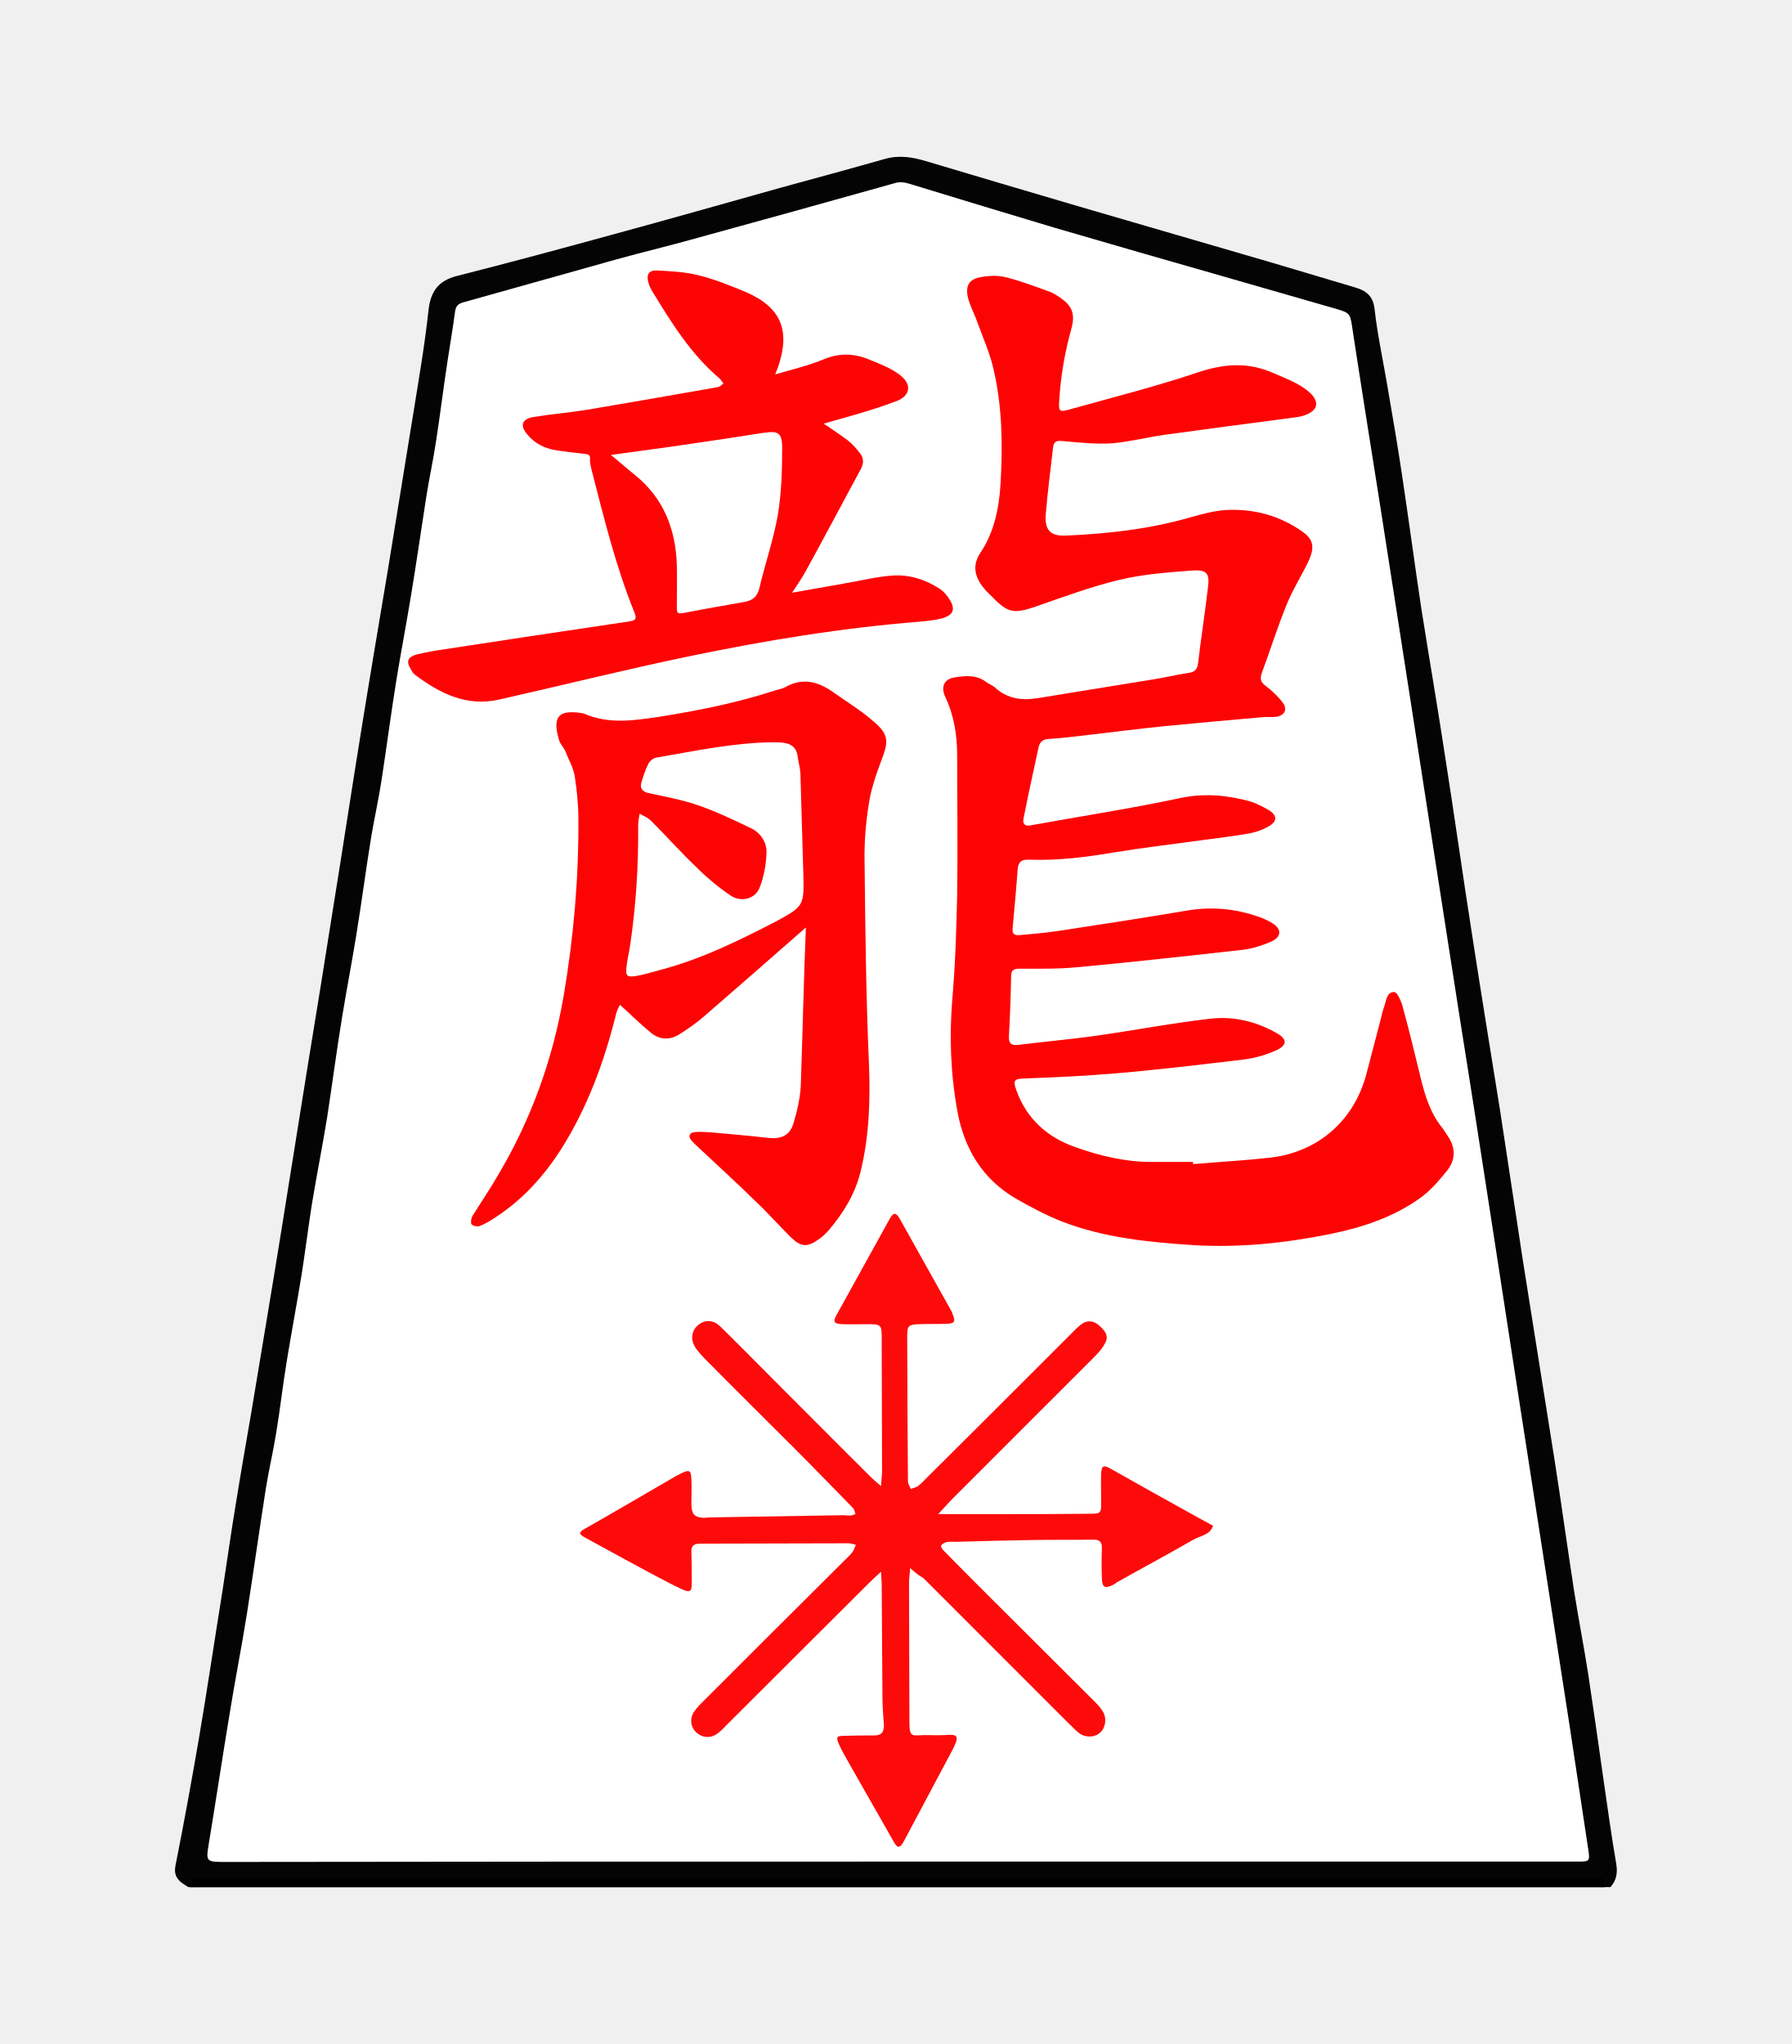
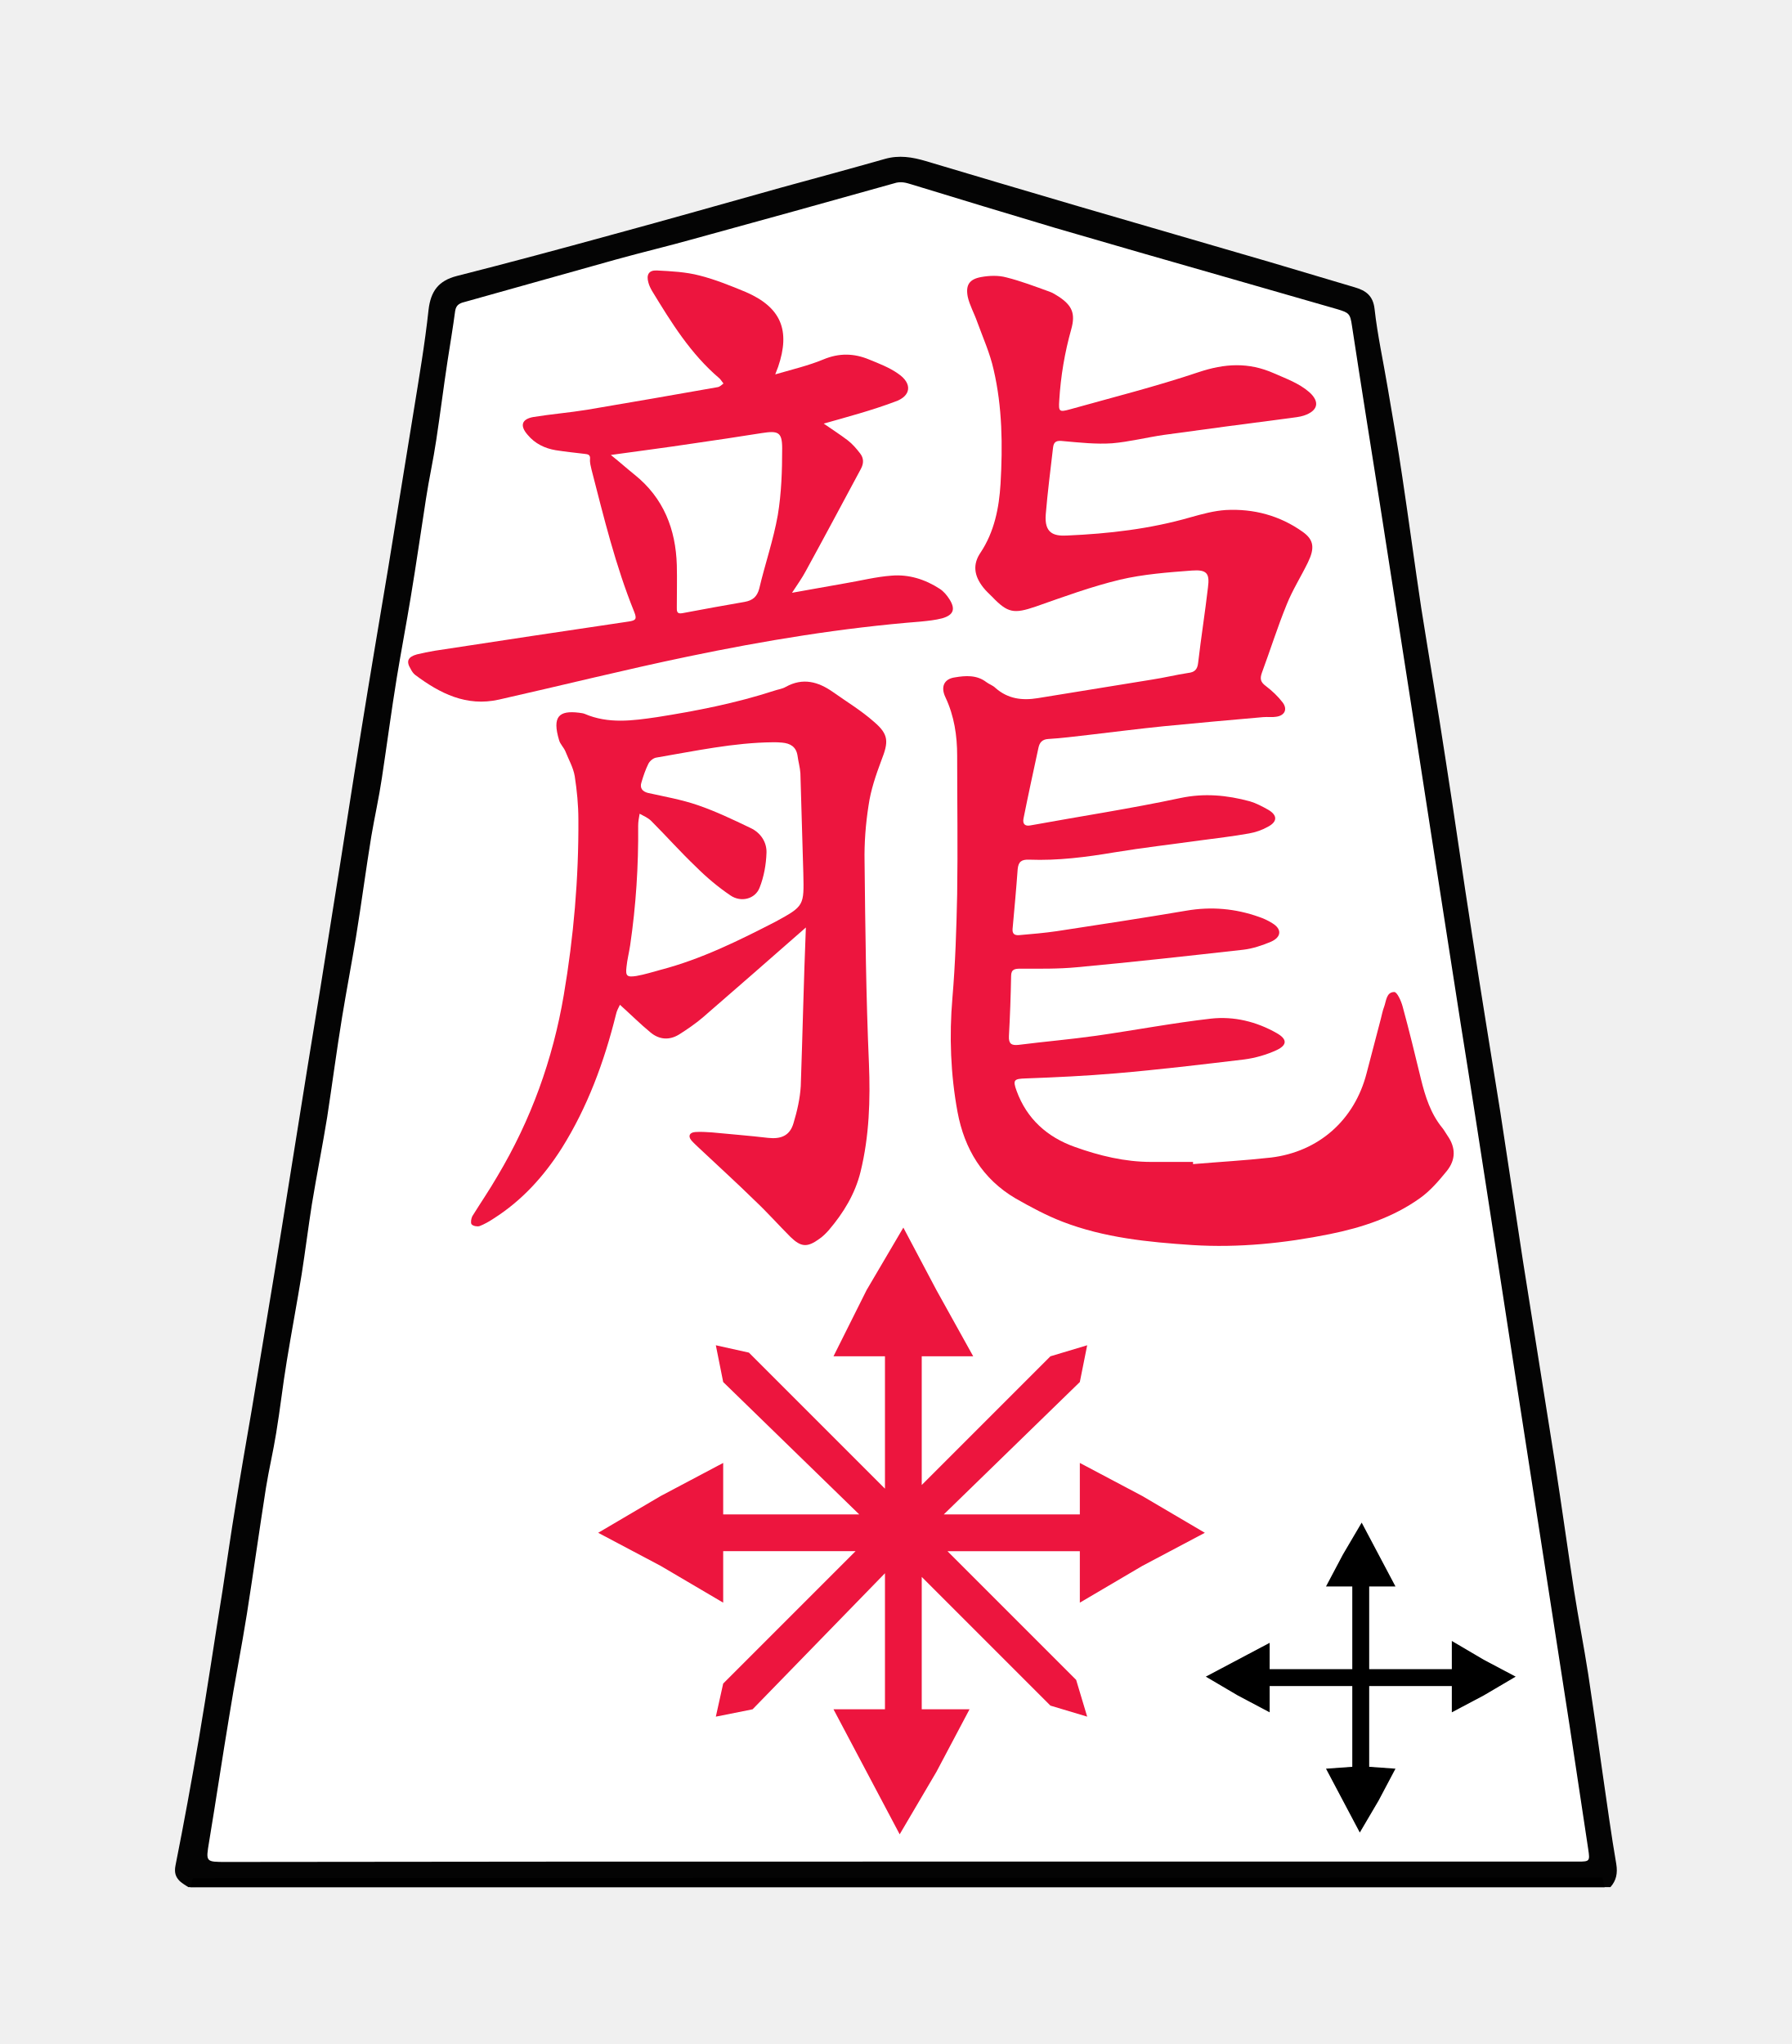
<svg xmlns="http://www.w3.org/2000/svg" version="1.1" id="Слой_1" x="0px" y="0px" viewBox="0 0 491.494 560.614" xml:space="preserve" width="491.494" height="560.614">
  <defs id="defs23" />
  <style type="text/css" id="style2">
	.st0{fill:#040404;}
	.st1{fill:#2F2F2F;}
	.st2{fill:#FD0404;}
	.st3{fill:#FD0B0B;}
	.st4{fill:#FD0405;}
</style>
  <path style="fill:#ffffff;stroke:#000000;stroke-width:1px;stroke-linecap:butt;stroke-linejoin:miter;stroke-opacity:1" d="M 122.005,79.976 52.219,512.297 439.279,513.188 373.282,83.543 247.086,45.64 Z" id="path832" />
  <g id="g18" transform="translate(-52.35,-142.3164)">
    <g id="g16">
      <path class="st0" d="m 104,659.9 c -0.8,-0.5 -1.6,-1 -2.3,-1.6 -1.2,-1.2 -1.6,-2.4 -1.2,-4.4 2.3,-11.5 4.4,-23.1 6.4,-34.7 2.3,-13.5 4.3,-27.1 6.5,-40.7 1.2,-7.8 2.3,-15.7 3.6,-23.5 1.4,-8.7 2.9,-17.3 4.4,-26 2.8,-17 5.7,-34 8.4,-50.9 2.3,-14.4 4.6,-28.8 6.9,-43.1 2.4,-14.7 4.8,-29.4 7.1,-44.1 2.6,-16 5,-32 7.6,-48 2.4,-14.9 4.9,-29.7 7.4,-44.6 2.3,-14.4 4.7,-28.7 7,-43.1 1.5,-9.3 3.1,-18.6 4.1,-27.9 0.6,-5.1 2.7,-8 7.8,-9.3 14.2,-3.6 28.3,-7.4 42.5,-11.3 15.5,-4.2 30.9,-8.6 46.3,-12.9 9.5,-2.6 19.1,-5.2 28.6,-7.9 3.9,-1.1 7.5,-0.5 11.2,0.6 14.1,4.2 28.2,8.4 42.2,12.5 17.4,5.1 34.8,10.1 52.2,15.2 7.8,2.3 15.5,4.6 23.2,6.9 3.1,0.9 5.1,2.3 5.5,6 0.8,7.2 2.4,14.4 3.6,21.6 1.4,8.1 2.8,16.3 4,24.4 1.8,12 3.4,24 5.2,36 2.2,13.9 4.6,27.8 6.7,41.7 2.5,15.9 4.7,31.7 7.2,47.6 2.5,16.3 5.2,32.7 7.8,49 2.1,13.6 4.1,27.2 6.2,40.8 2.9,18.5 5.9,36.9 8.8,55.4 1.8,11.6 3.4,23.2 5.2,34.9 1.2,7.7 2.7,15.3 3.9,23 1.4,9.2 2.7,18.4 4,27.6 1.2,8.2 2.3,16.4 3.7,24.5 0.4,2.5 0,4.5 -1.6,6.3 -0.7,0 -1.3,0 -2,0 -1.3,-1.9 -3.3,-0.9 -5,-0.9 -125.4,-0.1 -250.7,-0.1 -376.1,-0.1 -1.3,0 -2.7,-0.1 -4,0.1 -0.3,0 -0.6,0.6 -1,0.9 -0.7,0 -1.3,0 -2,0 z m 194.2,-7 c 57.8,0 115.6,0 173.5,0 4.5,0 9,0 13.5,0 3.2,0 3.3,-0.1 2.8,-3.4 -1.7,-11.3 -3.4,-22.5 -5.1,-33.8 -2.6,-17 -5.3,-34 -7.9,-51 -2.3,-15 -4.7,-30.1 -7,-45.1 -2.4,-15.4 -4.7,-30.8 -7.1,-46.1 -2.6,-16.8 -5.2,-33.7 -7.9,-50.5 -2.4,-15.2 -4.7,-30.4 -7.1,-45.6 -2.3,-14.9 -4.6,-29.8 -6.9,-44.6 -2.7,-17.3 -5.4,-34.7 -8.1,-52 -2.6,-16.4 -5.2,-32.7 -7.7,-49.1 -0.5,-3.4 -0.8,-3.6 -4.1,-4.6 -10.4,-3 -20.9,-6 -31.3,-9 -15.4,-4.4 -30.7,-8.8 -46.1,-13.3 -13.1,-3.9 -26.2,-7.9 -39.3,-11.9 -1.6,-0.5 -3,-0.9 -4.8,-0.3 -18.2,5.1 -36.5,10.2 -54.8,15.2 -7.1,2 -14.3,3.7 -21.5,5.7 -13.7,3.8 -27.3,7.7 -41,11.5 -1.6,0.4 -2.8,0.7 -3.1,2.6 -0.6,4.6 -1.4,9.2 -2.1,13.8 -1.1,7.2 -2,14.5 -3.1,21.7 -0.8,5.4 -2,10.7 -2.8,16 -1.4,9 -2.7,18.1 -4.2,27.1 -1.2,7.3 -2.6,14.6 -3.8,21.9 -1.5,9.2 -2.7,18.4 -4.1,27.6 -0.8,5.4 -2,10.7 -2.9,16 -1.5,9.2 -2.7,18.4 -4.2,27.6 -1.2,7.3 -2.6,14.6 -3.8,21.9 -1.5,9.2 -2.7,18.3 -4.1,27.5 -1.3,8 -2.9,16 -4.2,23.9 -1,6.4 -1.8,12.8 -2.8,19.2 -1.3,8 -2.8,15.9 -4.1,23.9 -1.1,6.6 -1.8,13.1 -2.9,19.7 -0.8,5 -2,10 -2.8,15 -1.8,11.5 -3.4,22.9 -5.2,34.4 -1.5,9.5 -3.4,18.9 -4.9,28.4 -1.9,11.4 -3.6,22.9 -5.5,34.3 -0.9,5.5 -1,5.5 4.7,5.5 61.1,-0.1 122.4,-0.1 183.8,-0.1 z" id="path4" style="fill:#040404" />
      <path class="st1" d="m 106,659.9 c 0.3,-0.3 0.6,-0.9 1,-0.9 1.3,-0.1 2.7,-0.1 4,-0.1 125.4,0 250.7,0 376.1,0.1 1.6,0 3.6,-1 5,0.9 -128.8,0 -257.4,0 -386.1,0 z" id="path6" style="fill:#2f2f2f" />
-       <path class="st2" d="m 379.6,461.6 c 7.1,-0.6 14.3,-1 21.4,-1.8 13.1,-1.6 22.9,-10.3 26.2,-23.1 1.3,-5 2.6,-9.9 3.9,-14.9 0.3,-1.1 0.5,-2.3 0.9,-3.3 0.6,-1.6 0.6,-4.1 2.8,-4.1 0.8,0 1.9,2.5 2.3,4 1.8,6.6 3.4,13.2 5,19.8 1.2,4.9 2.7,9.6 5.9,13.5 0.5,0.6 0.9,1.4 1.4,2.1 2.3,3.3 2.3,6.6 -0.2,9.7 -2.2,2.7 -4.5,5.4 -7.3,7.4 -7.4,5.3 -15.9,8.1 -24.8,9.9 -12.4,2.5 -25,3.8 -37.7,3 -12.1,-0.8 -24.2,-2 -35.6,-6.4 -4.4,-1.7 -8.7,-4 -12.9,-6.4 -9,-5.3 -14,-13.5 -15.9,-23.7 -1.9,-10.3 -2.3,-20.8 -1.4,-31.3 0.8,-9.4 1.1,-18.9 1.3,-28.4 0.2,-12.7 0,-25.3 0,-38 0,-5.5 -0.8,-10.9 -3.2,-16 -1.4,-2.9 -0.4,-5.1 2.6,-5.5 2.9,-0.5 6,-0.7 8.6,1.3 0.8,0.6 1.8,0.9 2.5,1.6 3.4,3 7.3,3.5 11.6,2.8 10.5,-1.7 21,-3.4 31.4,-5.1 3.3,-0.5 6.5,-1.3 9.8,-1.8 1.8,-0.2 2.6,-0.9 2.8,-2.8 0.8,-6.9 1.9,-13.8 2.7,-20.7 0.5,-3.8 -0.3,-4.9 -4.4,-4.6 -6.6,0.5 -13.3,1 -19.7,2.5 -7.9,1.9 -15.5,4.7 -23.2,7.4 -5.9,2 -7.6,1.8 -11.9,-2.7 -0.8,-0.8 -1.7,-1.6 -2.4,-2.5 -2.7,-3.4 -2.9,-6.5 -0.8,-9.6 3.8,-5.7 5.1,-12.3 5.5,-18.9 0.6,-10.5 0.5,-21 -1.9,-31.3 -1,-4.5 -2.9,-8.7 -4.5,-13.1 -0.8,-2.3 -2.1,-4.6 -2.6,-6.9 -0.6,-3.2 0.4,-4.8 3.7,-5.4 2.2,-0.4 4.7,-0.5 6.9,0.1 4,1 7.9,2.5 11.8,3.9 0.9,0.3 1.8,0.9 2.6,1.4 3.6,2.4 4.6,4.6 3.4,8.9 -1.8,6.4 -2.9,12.9 -3.3,19.6 -0.2,3 0,3.2 2.9,2.4 11.8,-3.3 23.7,-6.3 35.3,-10.2 7.2,-2.4 13.7,-2.8 20.7,0.3 3.4,1.5 6.8,2.7 9.6,5.1 3.1,2.7 2.5,5.2 -1.4,6.5 -1.2,0.4 -2.6,0.5 -3.9,0.7 -11.5,1.5 -23,3 -34.5,4.6 -4.8,0.7 -9.5,1.9 -14.2,2.3 -4.4,0.3 -8.9,-0.2 -13.4,-0.6 -1.7,-0.2 -2.6,0 -2.8,1.8 -0.7,6.1 -1.5,12.2 -2,18.3 -0.4,5.1 2.1,6 5.8,5.8 11.5,-0.5 22.8,-1.8 33.9,-5 3.2,-0.9 6.5,-1.8 9.7,-2 7.6,-0.4 14.8,1.5 21.1,6 3.1,2.2 3.3,4.5 1.4,8.4 -1.9,3.9 -4.2,7.5 -5.8,11.5 -2.5,6.1 -4.5,12.5 -6.8,18.7 -0.6,1.7 -0.4,2.6 1.1,3.7 1.7,1.3 3.3,2.8 4.6,4.5 1.4,1.9 0.5,3.6 -1.8,3.9 -1.1,0.2 -2.3,0 -3.5,0.1 -9.1,0.8 -18.2,1.6 -27.3,2.5 -6.9,0.7 -13.9,1.6 -20.8,2.4 -3.6,0.4 -7.3,0.9 -10.9,1.1 -1.7,0.1 -2.4,1 -2.7,2.4 -1.4,6.5 -2.8,12.9 -4.1,19.4 -0.3,1.5 0.4,2.2 1.9,1.9 13.7,-2.5 27.5,-4.6 41.1,-7.5 6.6,-1.4 12.8,-0.8 19.1,0.9 1.7,0.5 3.4,1.4 5,2.3 2.6,1.5 2.6,3.3 -0.1,4.7 -1.6,0.9 -3.4,1.5 -5.1,1.8 -4.4,0.8 -8.9,1.3 -13.3,1.9 -7.9,1.1 -15.8,2 -23.7,3.3 -7.7,1.3 -15.5,2.3 -23.3,2 -2.2,-0.1 -3,0.6 -3.2,2.6 -0.4,5.5 -0.9,10.9 -1.4,16.4 -0.1,1.3 0.5,1.8 1.8,1.7 3.5,-0.3 7,-0.6 10.4,-1.1 11.8,-1.8 23.6,-3.6 35.4,-5.6 6.9,-1.2 13.5,-0.6 20,1.7 1.2,0.4 2.5,1 3.6,1.7 2.7,1.6 2.6,3.8 -0.3,5.1 -2.4,1 -5,1.9 -7.6,2.2 -15.2,1.7 -30.4,3.4 -45.6,4.8 -5.1,0.5 -10.3,0.4 -15.5,0.4 -1.5,0 -2.6,0.1 -2.6,2 -0.1,5.5 -0.3,11 -0.6,16.5 -0.1,2.1 0.7,2.6 2.6,2.4 7.1,-0.9 14.2,-1.5 21.3,-2.5 10.5,-1.5 21,-3.5 31.5,-4.7 6.3,-0.7 12.5,0.8 18.1,4 2.8,1.6 2.9,3.2 0,4.6 -2.8,1.3 -5.9,2.2 -9,2.6 -11.7,1.4 -23.4,2.8 -35.1,3.8 -8.2,0.7 -16.5,1.1 -24.8,1.4 -3.2,0.1 -3.6,0.4 -2.5,3.4 2.8,7.7 8.4,12.7 16,15.4 6.7,2.4 13.7,4.1 20.9,4.1 3.8,0 7.7,0 11.5,0 0,0.1 0,0.4 0,0.6 z" id="path8" style="fill:#fd0404" />
-       <path class="st2" d="m 273.4,396.7 c -10,8.8 -19.2,16.8 -28.3,24.7 -2,1.7 -4.2,3.2 -6.4,4.6 -2.7,1.7 -5.5,1.5 -7.9,-0.5 -2.8,-2.3 -5.4,-4.9 -8.4,-7.6 -0.4,0.8 -0.9,1.7 -1.1,2.7 -3.2,12.9 -7.8,25.4 -14.9,36.7 -4.9,7.7 -10.9,14.3 -18.6,19.2 -1.2,0.8 -2.6,1.6 -3.9,2.1 -0.6,0.2 -1.8,0 -2.2,-0.5 -0.3,-0.4 -0.1,-1.6 0.2,-2.2 2.3,-3.7 4.7,-7.2 6.9,-11 9.2,-15.4 15.2,-32 18.2,-49.7 2.7,-15.9 4.1,-32 4,-48.1 0,-4 -0.4,-8 -1,-11.9 -0.4,-2.4 -1.7,-4.6 -2.6,-6.9 -0.5,-1.1 -1.4,-1.9 -1.7,-3 -1.9,-6.4 -0.1,-8.2 5.5,-7.5 0.5,0.1 1,0.1 1.5,0.3 6.5,2.8 13.1,1.9 19.9,0.9 10.8,-1.7 21.5,-3.8 32,-7.2 1.1,-0.4 2.3,-0.5 3.3,-1.1 4.7,-2.6 8.9,-1.4 12.9,1.4 3.8,2.7 7.8,5.1 11.3,8.2 4.1,3.5 4,5.5 2,10.6 -1.5,4 -2.9,8.1 -3.5,12.3 -0.8,5.1 -1.2,10.3 -1.1,15.4 0.2,18.5 0.4,37 1.2,55.4 0.4,10 0.1,19.9 -2.3,29.7 -1.5,6.1 -4.7,11.3 -8.7,16 -0.8,0.9 -1.6,1.7 -2.6,2.4 -3.3,2.4 -5,2.3 -7.9,-0.5 -3.3,-3.3 -6.4,-6.8 -9.8,-10 -5.1,-5 -10.4,-9.8 -15.6,-14.7 -0.6,-0.6 -1.2,-1.1 -1.8,-1.8 -1,-1.2 -0.5,-2.2 1.1,-2.3 1.5,-0.1 3,0 4.5,0.1 5.1,0.5 10.3,0.9 15.4,1.5 3.6,0.4 6,-0.6 7,-4 1,-3.3 1.8,-6.8 2,-10.2 0.5,-14.3 0.8,-28.6 1.4,-43.5 z m -0.7,-14.9 c -0.3,-9.1 -0.5,-18.3 -0.8,-27.4 -0.1,-1.6 -0.6,-3.3 -0.8,-4.9 -0.4,-2.4 -2,-3.3 -4.2,-3.5 -0.8,-0.1 -1.7,-0.1 -2.5,-0.1 -10.8,0.1 -21.4,2.4 -32,4.2 -0.8,0.1 -1.8,0.9 -2.2,1.7 -0.8,1.6 -1.4,3.4 -1.9,5.1 -0.5,1.5 0.2,2.5 1.8,2.9 4.5,1 9.1,1.8 13.5,3.3 5,1.7 9.8,4 14.6,6.3 2.8,1.3 4.5,3.9 4.4,6.8 -0.1,3.2 -0.7,6.6 -1.9,9.6 -1.2,3.1 -5.1,4.1 -8,2.1 -3.4,-2.3 -6.6,-5 -9.5,-7.9 -4.2,-4 -8.1,-8.4 -12.2,-12.5 -0.9,-0.9 -2.1,-1.4 -3.2,-2 -0.2,1.1 -0.4,2.2 -0.4,3.3 0.1,11 -0.6,21.9 -2.2,32.8 -0.3,2 -0.8,3.9 -1,5.9 -0.3,2.5 0.1,2.9 2.7,2.5 2.3,-0.4 4.5,-1.1 6.7,-1.7 11.1,-2.9 21.4,-8 31.5,-13.2 7.9,-4.3 7.8,-4.4 7.6,-13.3 z" id="path10" style="fill:#fd0404" />
-       <path class="st3" d="m 302,572.4 c -0.1,1.7 -0.3,2.8 -0.3,3.9 0,12.7 0.1,25.3 0.1,38 0,4.7 0.6,4 4.2,3.9 1.8,0 3.7,0.1 5.5,0 3.2,-0.2 4.3,-0.2 2.2,3.9 -4.4,8.3 -8.9,16.7 -13.3,25 -1.2,2.3 -1.9,2.3 -3.1,0 -4.1,-7.2 -8.2,-14.4 -12.3,-21.6 -0.8,-1.4 -1.6,-2.8 -2.3,-4.3 -1.2,-2.6 -1,-2.8 1.6,-2.8 2.5,-0.1 5,-0.1 7.5,-0.1 2.1,0.1 3.1,-0.7 3,-2.9 -0.2,-2.7 -0.4,-5.3 -0.4,-8 -0.1,-10.2 -0.1,-20.3 -0.2,-30.5 0,-1 -0.1,-1.9 -0.2,-3.5 -1.6,1.5 -2.8,2.6 -3.9,3.7 -12.7,12.7 -25.5,25.4 -38.2,38.1 -0.8,0.8 -1.6,1.7 -2.5,2.4 -1.9,1.5 -4.1,1.5 -5.9,0 -1.7,-1.4 -2.1,-3.9 -0.7,-5.9 0.8,-1.2 2,-2.3 3,-3.3 12.6,-12.6 25.2,-25.2 37.9,-37.8 0.8,-0.8 1.7,-1.6 2.4,-2.5 0.5,-0.6 0.7,-1.4 1,-2.1 -0.6,-0.1 -1.3,-0.4 -1.9,-0.4 -13.6,0 -27.3,0.1 -40.9,0.1 -1.7,0 -2.4,0.7 -2.3,2.4 0.1,2.8 0.1,5.7 0.1,8.5 0,2.3 -0.5,2.6 -2.7,1.6 -2.4,-1.1 -4.8,-2.4 -7.1,-3.6 -6.6,-3.5 -13.1,-7.1 -19.7,-10.7 -1.6,-0.9 -1.4,-1.4 0.2,-2.3 8.3,-4.7 16.6,-9.6 24.9,-14.4 0.4,-0.2 0.9,-0.5 1.3,-0.7 2.5,-1.2 2.9,-1 3,1.6 0.1,2.3 0,4.7 0,7 0.1,2.5 0.8,3.3 3.1,3.5 0.7,0.1 1.3,-0.1 2,-0.1 12.2,-0.2 24.3,-0.4 36.5,-0.6 0.7,0 1.3,0.1 2,0.1 0.5,0 0.9,-0.3 1.4,-0.4 -0.2,-0.6 -0.3,-1.3 -0.7,-1.7 -5.3,-5.4 -10.6,-10.9 -16,-16.3 -8.2,-8.2 -16.4,-16.3 -24.5,-24.5 -0.8,-0.8 -1.6,-1.7 -2.3,-2.6 -1.8,-2.3 -1.7,-5 0.3,-6.7 1.8,-1.6 4.2,-1.6 6.2,0.4 5,4.9 9.9,9.9 14.8,14.8 8.8,8.8 17.6,17.7 26.5,26.5 0.7,0.7 1.4,1.3 2.7,2.4 0.1,-1.8 0.3,-3 0.3,-4.2 0,-12 -0.1,-24 -0.1,-36 0,-4.2 0,-4.2 -4.4,-4.2 -2.2,0 -4.3,0.1 -6.5,0 -2.1,-0.1 -2.5,-0.6 -1.6,-2.3 4.9,-8.9 9.8,-17.7 14.7,-26.6 1,-1.8 1.7,-1.8 2.7,-0.1 4.7,8.4 9.4,16.8 14.1,25.2 0.2,0.3 0.3,0.6 0.4,0.9 0.9,2.2 0.7,2.7 -1.6,2.8 -2.5,0.1 -5,0 -7.5,0.1 -2.9,0.1 -3.3,0.4 -3.3,3.1 0,13.3 0.1,26.7 0.2,40 0,0.7 0.5,1.4 0.8,2.1 0.7,-0.3 1.5,-0.4 2.1,-0.9 0.9,-0.7 1.7,-1.6 2.5,-2.4 13,-12.9 26,-25.9 38.9,-38.8 1.1,-1.1 2.1,-2.2 3.3,-3.1 1.7,-1.2 3.4,-1 5,0.5 2,1.8 2.5,3.2 1.2,5.2 -0.8,1.4 -2,2.6 -3.2,3.8 -12.8,12.8 -25.7,25.7 -38.5,38.5 -1.1,1.1 -2.2,2.4 -3.8,4.1 6.3,0 11.9,0 17.5,0 8,0 15.9,0 23.9,-0.1 3.3,0 3.3,-0.1 3.3,-3.4 0,-2.5 -0.1,-5 0,-7.5 0.1,-2.3 0.6,-2.6 2.7,-1.4 7.6,4.3 15.3,8.6 22.9,12.8 1.7,0.9 3.4,1.9 5.1,2.8 -0.9,2.6 -3.5,2.7 -5.4,3.8 -6.9,4 -13.9,7.7 -20.8,11.6 -0.4,0.2 -0.8,0.6 -1.2,0.8 -2.3,1.1 -3,0.7 -3.1,-1.7 -0.1,-2.8 -0.1,-5.7 0,-8.5 0,-1.7 -0.7,-2.2 -2.4,-2.2 -5.5,0.1 -11,0 -16.5,0.1 -7.1,0.1 -14.2,0.3 -21.3,0.5 -0.8,0 -1.7,-0.1 -2.5,0.1 -0.5,0.1 -1.1,0.5 -1.4,0.9 -0.1,0.2 0.2,0.9 0.5,1.2 3.9,4 7.9,8 11.9,12 9.9,9.9 19.9,19.8 29.8,29.7 0.8,0.8 1.6,1.7 2.2,2.7 1.1,1.9 0.7,4.6 -1,5.9 -1.4,1.2 -3.9,1.2 -5.5,0 -1.1,-0.8 -1.9,-1.8 -2.9,-2.7 -13.3,-13.3 -26.6,-26.6 -39.9,-39.9 -1.2,-0.6 -2.2,-1.5 -3.6,-2.7 z" id="path12" style="fill:#fd0b0b" />
-       <path class="st4" d="m 278.3,258.5 c 2.3,1.6 4.5,3 6.6,4.6 1.3,1 2.4,2.3 3.4,3.6 1,1.3 1,2.7 0.2,4.2 -5,9.3 -10,18.7 -15.1,28 -1,1.9 -2.3,3.7 -3.8,6 5.2,-0.9 9.9,-1.8 14.6,-2.6 4.2,-0.7 8.5,-1.8 12.7,-2.1 4.7,-0.4 9.2,1 13.2,3.6 1.1,0.7 2,1.8 2.7,2.9 1.7,2.7 1.1,4.3 -2,5.2 -1.9,0.5 -3.9,0.7 -5.9,0.9 -21.5,1.7 -42.8,5.2 -63.9,9.6 -17.3,3.6 -34.5,7.9 -51.8,11.8 -8.9,2 -16.2,-1.7 -23,-6.8 -0.5,-0.4 -0.9,-1 -1.2,-1.6 -1.3,-2.1 -0.8,-3.3 1.7,-4 1.6,-0.4 3.2,-0.7 4.9,-1 17.7,-2.7 35.4,-5.4 53.1,-8 2.1,-0.3 2.4,-0.7 1.6,-2.7 -5.1,-12.6 -8.3,-25.8 -11.7,-39 -0.2,-0.9 -0.5,-1.9 -0.4,-2.9 0.1,-1.2 -0.6,-1.3 -1.5,-1.4 -2.6,-0.3 -5.3,-0.6 -7.9,-1 -3,-0.5 -5.7,-1.8 -7.7,-4.2 -2.2,-2.5 -1.7,-4.3 1.5,-4.9 4.9,-0.8 9.9,-1.2 14.8,-2 11.9,-2 23.9,-4.1 35.8,-6.2 0.6,-0.1 1.1,-0.6 1.6,-1 -0.4,-0.5 -0.7,-1 -1.1,-1.4 -7.9,-6.7 -13.2,-15.3 -18.5,-24 -0.4,-0.7 -0.8,-1.5 -1,-2.3 -0.6,-2.1 0.1,-3.4 2.3,-3.3 4,0.2 8,0.4 11.8,1.4 4.3,1.1 8.5,2.8 12.6,4.5 9.7,4.2 12.3,10.5 8.9,20.5 -0.2,0.4 -0.3,0.9 -0.8,2.1 4.8,-1.4 9.1,-2.4 13.2,-4.1 4.3,-1.8 8.4,-1.7 12.5,0 2.7,1.1 5.6,2.2 8,3.9 4,2.7 3.6,6.2 -0.9,7.7 -6.4,2.4 -12.8,4.1 -19.5,6 z m -58.4,8.6 c 2.5,2 4.5,3.8 6.5,5.4 8,6.4 11.3,15 11.6,24.8 0.1,3.8 0,7.7 0,11.5 0,1 -0.1,2 1.5,1.7 5.7,-1.1 11.4,-2.1 17.1,-3.1 2.2,-0.4 3.4,-1.4 4,-3.6 1.6,-6.8 3.9,-13.4 5.1,-20.2 1,-6 1.2,-12.2 1.2,-18.3 0,-4.5 -1.1,-4.9 -5.6,-4.2 -6.4,1 -12.8,2 -19.2,2.9 -7.2,1.1 -14.4,2 -22.2,3.1 z" id="path14" style="fill:#fd0405" />
+       <path class="st2" d="m 379.6,461.6 c 7.1,-0.6 14.3,-1 21.4,-1.8 13.1,-1.6 22.9,-10.3 26.2,-23.1 1.3,-5 2.6,-9.9 3.9,-14.9 0.3,-1.1 0.5,-2.3 0.9,-3.3 0.6,-1.6 0.6,-4.1 2.8,-4.1 0.8,0 1.9,2.5 2.3,4 1.8,6.6 3.4,13.2 5,19.8 1.2,4.9 2.7,9.6 5.9,13.5 0.5,0.6 0.9,1.4 1.4,2.1 2.3,3.3 2.3,6.6 -0.2,9.7 -2.2,2.7 -4.5,5.4 -7.3,7.4 -7.4,5.3 -15.9,8.1 -24.8,9.9 -12.4,2.5 -25,3.8 -37.7,3 -12.1,-0.8 -24.2,-2 -35.6,-6.4 -4.4,-1.7 -8.7,-4 -12.9,-6.4 -9,-5.3 -14,-13.5 -15.9,-23.7 -1.9,-10.3 -2.3,-20.8 -1.4,-31.3 0.8,-9.4 1.1,-18.9 1.3,-28.4 0.2,-12.7 0,-25.3 0,-38 0,-5.5 -0.8,-10.9 -3.2,-16 -1.4,-2.9 -0.4,-5.1 2.6,-5.5 2.9,-0.5 6,-0.7 8.6,1.3 0.8,0.6 1.8,0.9 2.5,1.6 3.4,3 7.3,3.5 11.6,2.8 10.5,-1.7 21,-3.4 31.4,-5.1 3.3,-0.5 6.5,-1.3 9.8,-1.8 1.8,-0.2 2.6,-0.9 2.8,-2.8 0.8,-6.9 1.9,-13.8 2.7,-20.7 0.5,-3.8 -0.3,-4.9 -4.4,-4.6 -6.6,0.5 -13.3,1 -19.7,2.5 -7.9,1.9 -15.5,4.7 -23.2,7.4 -5.9,2 -7.6,1.8 -11.9,-2.7 -0.8,-0.8 -1.7,-1.6 -2.4,-2.5 -2.7,-3.4 -2.9,-6.5 -0.8,-9.6 3.8,-5.7 5.1,-12.3 5.5,-18.9 0.6,-10.5 0.5,-21 -1.9,-31.3 -1,-4.5 -2.9,-8.7 -4.5,-13.1 -0.8,-2.3 -2.1,-4.6 -2.6,-6.9 -0.6,-3.2 0.4,-4.8 3.7,-5.4 2.2,-0.4 4.7,-0.5 6.9,0.1 4,1 7.9,2.5 11.8,3.9 0.9,0.3 1.8,0.9 2.6,1.4 3.6,2.4 4.6,4.6 3.4,8.9 -1.8,6.4 -2.9,12.9 -3.3,19.6 -0.2,3 0,3.2 2.9,2.4 11.8,-3.3 23.7,-6.3 35.3,-10.2 7.2,-2.4 13.7,-2.8 20.7,0.3 3.4,1.5 6.8,2.7 9.6,5.1 3.1,2.7 2.5,5.2 -1.4,6.5 -1.2,0.4 -2.6,0.5 -3.9,0.7 -11.5,1.5 -23,3 -34.5,4.6 -4.8,0.7 -9.5,1.9 -14.2,2.3 -4.4,0.3 -8.9,-0.2 -13.4,-0.6 -1.7,-0.2 -2.6,0 -2.8,1.8 -0.7,6.1 -1.5,12.2 -2,18.3 -0.4,5.1 2.1,6 5.8,5.8 11.5,-0.5 22.8,-1.8 33.9,-5 3.2,-0.9 6.5,-1.8 9.7,-2 7.6,-0.4 14.8,1.5 21.1,6 3.1,2.2 3.3,4.5 1.4,8.4 -1.9,3.9 -4.2,7.5 -5.8,11.5 -2.5,6.1 -4.5,12.5 -6.8,18.7 -0.6,1.7 -0.4,2.6 1.1,3.7 1.7,1.3 3.3,2.8 4.6,4.5 1.4,1.9 0.5,3.6 -1.8,3.9 -1.1,0.2 -2.3,0 -3.5,0.1 -9.1,0.8 -18.2,1.6 -27.3,2.5 -6.9,0.7 -13.9,1.6 -20.8,2.4 -3.6,0.4 -7.3,0.9 -10.9,1.1 -1.7,0.1 -2.4,1 -2.7,2.4 -1.4,6.5 -2.8,12.9 -4.1,19.4 -0.3,1.5 0.4,2.2 1.9,1.9 13.7,-2.5 27.5,-4.6 41.1,-7.5 6.6,-1.4 12.8,-0.8 19.1,0.9 1.7,0.5 3.4,1.4 5,2.3 2.6,1.5 2.6,3.3 -0.1,4.7 -1.6,0.9 -3.4,1.5 -5.1,1.8 -4.4,0.8 -8.9,1.3 -13.3,1.9 -7.9,1.1 -15.8,2 -23.7,3.3 -7.7,1.3 -15.5,2.3 -23.3,2 -2.2,-0.1 -3,0.6 -3.2,2.6 -0.4,5.5 -0.9,10.9 -1.4,16.4 -0.1,1.3 0.5,1.8 1.8,1.7 3.5,-0.3 7,-0.6 10.4,-1.1 11.8,-1.8 23.6,-3.6 35.4,-5.6 6.9,-1.2 13.5,-0.6 20,1.7 1.2,0.4 2.5,1 3.6,1.7 2.7,1.6 2.6,3.8 -0.3,5.1 -2.4,1 -5,1.9 -7.6,2.2 -15.2,1.7 -30.4,3.4 -45.6,4.8 -5.1,0.5 -10.3,0.4 -15.5,0.4 -1.5,0 -2.6,0.1 -2.6,2 -0.1,5.5 -0.3,11 -0.6,16.5 -0.1,2.1 0.7,2.6 2.6,2.4 7.1,-0.9 14.2,-1.5 21.3,-2.5 10.5,-1.5 21,-3.5 31.5,-4.7 6.3,-0.7 12.5,0.8 18.1,4 2.8,1.6 2.9,3.2 0,4.6 -2.8,1.3 -5.9,2.2 -9,2.6 -11.7,1.4 -23.4,2.8 -35.1,3.8 -8.2,0.7 -16.5,1.1 -24.8,1.4 -3.2,0.1 -3.6,0.4 -2.5,3.4 2.8,7.7 8.4,12.7 16,15.4 6.7,2.4 13.7,4.1 20.9,4.1 3.8,0 7.7,0 11.5,0 0,0.1 0,0.4 0,0.6 z" id="path8" style="fill:#ed153e;fill-opacity:1" />
+       <path class="st2" d="m 273.4,396.7 c -10,8.8 -19.2,16.8 -28.3,24.7 -2,1.7 -4.2,3.2 -6.4,4.6 -2.7,1.7 -5.5,1.5 -7.9,-0.5 -2.8,-2.3 -5.4,-4.9 -8.4,-7.6 -0.4,0.8 -0.9,1.7 -1.1,2.7 -3.2,12.9 -7.8,25.4 -14.9,36.7 -4.9,7.7 -10.9,14.3 -18.6,19.2 -1.2,0.8 -2.6,1.6 -3.9,2.1 -0.6,0.2 -1.8,0 -2.2,-0.5 -0.3,-0.4 -0.1,-1.6 0.2,-2.2 2.3,-3.7 4.7,-7.2 6.9,-11 9.2,-15.4 15.2,-32 18.2,-49.7 2.7,-15.9 4.1,-32 4,-48.1 0,-4 -0.4,-8 -1,-11.9 -0.4,-2.4 -1.7,-4.6 -2.6,-6.9 -0.5,-1.1 -1.4,-1.9 -1.7,-3 -1.9,-6.4 -0.1,-8.2 5.5,-7.5 0.5,0.1 1,0.1 1.5,0.3 6.5,2.8 13.1,1.9 19.9,0.9 10.8,-1.7 21.5,-3.8 32,-7.2 1.1,-0.4 2.3,-0.5 3.3,-1.1 4.7,-2.6 8.9,-1.4 12.9,1.4 3.8,2.7 7.8,5.1 11.3,8.2 4.1,3.5 4,5.5 2,10.6 -1.5,4 -2.9,8.1 -3.5,12.3 -0.8,5.1 -1.2,10.3 -1.1,15.4 0.2,18.5 0.4,37 1.2,55.4 0.4,10 0.1,19.9 -2.3,29.7 -1.5,6.1 -4.7,11.3 -8.7,16 -0.8,0.9 -1.6,1.7 -2.6,2.4 -3.3,2.4 -5,2.3 -7.9,-0.5 -3.3,-3.3 -6.4,-6.8 -9.8,-10 -5.1,-5 -10.4,-9.8 -15.6,-14.7 -0.6,-0.6 -1.2,-1.1 -1.8,-1.8 -1,-1.2 -0.5,-2.2 1.1,-2.3 1.5,-0.1 3,0 4.5,0.1 5.1,0.5 10.3,0.9 15.4,1.5 3.6,0.4 6,-0.6 7,-4 1,-3.3 1.8,-6.8 2,-10.2 0.5,-14.3 0.8,-28.6 1.4,-43.5 z m -0.7,-14.9 c -0.3,-9.1 -0.5,-18.3 -0.8,-27.4 -0.1,-1.6 -0.6,-3.3 -0.8,-4.9 -0.4,-2.4 -2,-3.3 -4.2,-3.5 -0.8,-0.1 -1.7,-0.1 -2.5,-0.1 -10.8,0.1 -21.4,2.4 -32,4.2 -0.8,0.1 -1.8,0.9 -2.2,1.7 -0.8,1.6 -1.4,3.4 -1.9,5.1 -0.5,1.5 0.2,2.5 1.8,2.9 4.5,1 9.1,1.8 13.5,3.3 5,1.7 9.8,4 14.6,6.3 2.8,1.3 4.5,3.9 4.4,6.8 -0.1,3.2 -0.7,6.6 -1.9,9.6 -1.2,3.1 -5.1,4.1 -8,2.1 -3.4,-2.3 -6.6,-5 -9.5,-7.9 -4.2,-4 -8.1,-8.4 -12.2,-12.5 -0.9,-0.9 -2.1,-1.4 -3.2,-2 -0.2,1.1 -0.4,2.2 -0.4,3.3 0.1,11 -0.6,21.9 -2.2,32.8 -0.3,2 -0.8,3.9 -1,5.9 -0.3,2.5 0.1,2.9 2.7,2.5 2.3,-0.4 4.5,-1.1 6.7,-1.7 11.1,-2.9 21.4,-8 31.5,-13.2 7.9,-4.3 7.8,-4.4 7.6,-13.3 z" id="path10" style="fill:#ed153e;fill-opacity:1" />
+       <path class="st4" d="m 278.3,258.5 c 2.3,1.6 4.5,3 6.6,4.6 1.3,1 2.4,2.3 3.4,3.6 1,1.3 1,2.7 0.2,4.2 -5,9.3 -10,18.7 -15.1,28 -1,1.9 -2.3,3.7 -3.8,6 5.2,-0.9 9.9,-1.8 14.6,-2.6 4.2,-0.7 8.5,-1.8 12.7,-2.1 4.7,-0.4 9.2,1 13.2,3.6 1.1,0.7 2,1.8 2.7,2.9 1.7,2.7 1.1,4.3 -2,5.2 -1.9,0.5 -3.9,0.7 -5.9,0.9 -21.5,1.7 -42.8,5.2 -63.9,9.6 -17.3,3.6 -34.5,7.9 -51.8,11.8 -8.9,2 -16.2,-1.7 -23,-6.8 -0.5,-0.4 -0.9,-1 -1.2,-1.6 -1.3,-2.1 -0.8,-3.3 1.7,-4 1.6,-0.4 3.2,-0.7 4.9,-1 17.7,-2.7 35.4,-5.4 53.1,-8 2.1,-0.3 2.4,-0.7 1.6,-2.7 -5.1,-12.6 -8.3,-25.8 -11.7,-39 -0.2,-0.9 -0.5,-1.9 -0.4,-2.9 0.1,-1.2 -0.6,-1.3 -1.5,-1.4 -2.6,-0.3 -5.3,-0.6 -7.9,-1 -3,-0.5 -5.7,-1.8 -7.7,-4.2 -2.2,-2.5 -1.7,-4.3 1.5,-4.9 4.9,-0.8 9.9,-1.2 14.8,-2 11.9,-2 23.9,-4.1 35.8,-6.2 0.6,-0.1 1.1,-0.6 1.6,-1 -0.4,-0.5 -0.7,-1 -1.1,-1.4 -7.9,-6.7 -13.2,-15.3 -18.5,-24 -0.4,-0.7 -0.8,-1.5 -1,-2.3 -0.6,-2.1 0.1,-3.4 2.3,-3.3 4,0.2 8,0.4 11.8,1.4 4.3,1.1 8.5,2.8 12.6,4.5 9.7,4.2 12.3,10.5 8.9,20.5 -0.2,0.4 -0.3,0.9 -0.8,2.1 4.8,-1.4 9.1,-2.4 13.2,-4.1 4.3,-1.8 8.4,-1.7 12.5,0 2.7,1.1 5.6,2.2 8,3.9 4,2.7 3.6,6.2 -0.9,7.7 -6.4,2.4 -12.8,4.1 -19.5,6 z m -58.4,8.6 c 2.5,2 4.5,3.8 6.5,5.4 8,6.4 11.3,15 11.6,24.8 0.1,3.8 0,7.7 0,11.5 0,1 -0.1,2 1.5,1.7 5.7,-1.1 11.4,-2.1 17.1,-3.1 2.2,-0.4 3.4,-1.4 4,-3.6 1.6,-6.8 3.9,-13.4 5.1,-20.2 1,-6 1.2,-12.2 1.2,-18.3 0,-4.5 -1.1,-4.9 -5.6,-4.2 -6.4,1 -12.8,2 -19.2,2.9 -7.2,1.1 -14.4,2 -22.2,3.1 z" id="path14" style="fill:#ed153e;fill-opacity:1" />
    </g>
  </g>
  <path style="fill:#000000;stroke:none;stroke-width:1px;stroke-linecap:butt;stroke-linejoin:miter;stroke-opacity:1" d="m 52.921,515.117 386.589,-0.133 0.641,2.63 H 52.191 Z" id="path834" />
+   <path style="display:block;fill-rule:evenodd;stroke-width:10.085;fill:#ed153e;fill-opacity:1" d="m 198.371,379.055 -2.017,-10.085 9.077,2.017 37.315,37.315 v -36.307 h -14.119 l 9.077,-18.153 10.085,-17.145 9.077,17.145 10.085,18.153 h -14.119 v 35.298 l 35.298,-35.298 10.085,-3.026 -2.017,10.085 -37.315,36.307 h 37.315 v -14.119 l 17.145,9.077 17.145,10.085 -17.145,9.077 -17.145,10.085 V 425.447 H 259.891 l 35.298,35.298 3.026,10.085 -10.085,-3.026 -35.298,-35.298 v 36.307 h 13.111 l -9.077,17.145 -10.085,17.145 -9.077,-17.145 -9.077,-17.145 h 14.119 v -37.315 l -36.307,37.315 -10.085,2.017 2.017,-9.077 36.307,-36.307 h -36.307 v 14.119 l -17.145,-10.085 -17.145,-9.077 17.145,-10.085 17.145,-9.077 v 14.119 h 37.315 z" class="g6_7" id="path106" />
+   <path style="display:block;fill-rule:evenodd;stroke-width:5.152;fill:#000000;fill-opacity:1" d="m 330.75,459.857 8.758,-4.636 8.758,-4.636 v 7.212 h 22.667 v -22.667 h -7.212 l 4.636,-8.758 5.152,-8.758 4.636,8.758 4.636,8.758 h -7.212 v 22.667 h 22.667 v -7.727 l 8.758,5.152 8.758,4.636 -8.758,5.152 -8.758,4.636 v -7.212 h -22.667 v 22.152 l 7.212,0.515 -4.636,8.758 -5.152,8.758 -4.636,-8.758 -4.636,-8.758 7.212,-0.515 v -22.152 h -22.667 v 7.212 l -8.758,-4.636 z" class="g3_7" id="path406" />
</svg>
